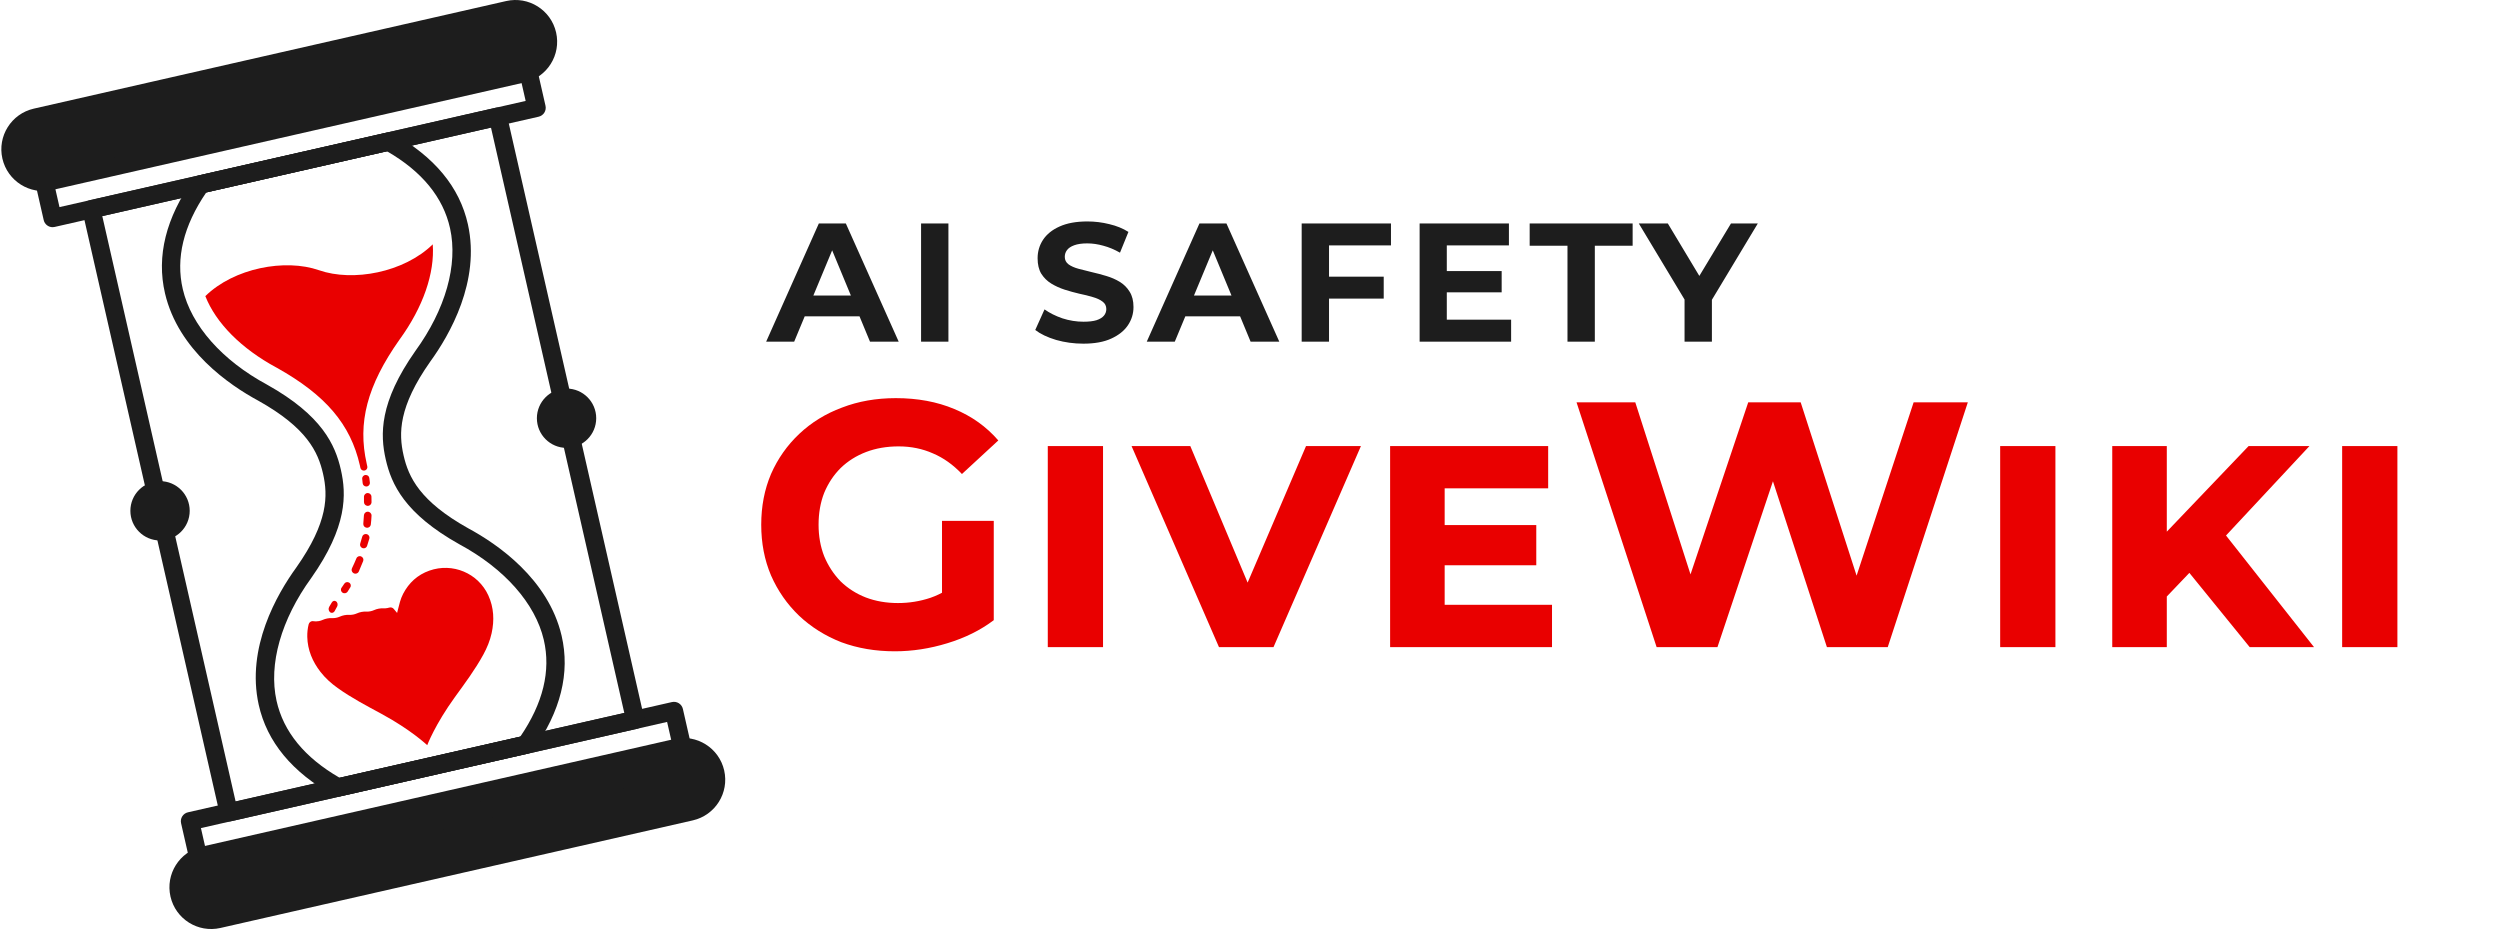
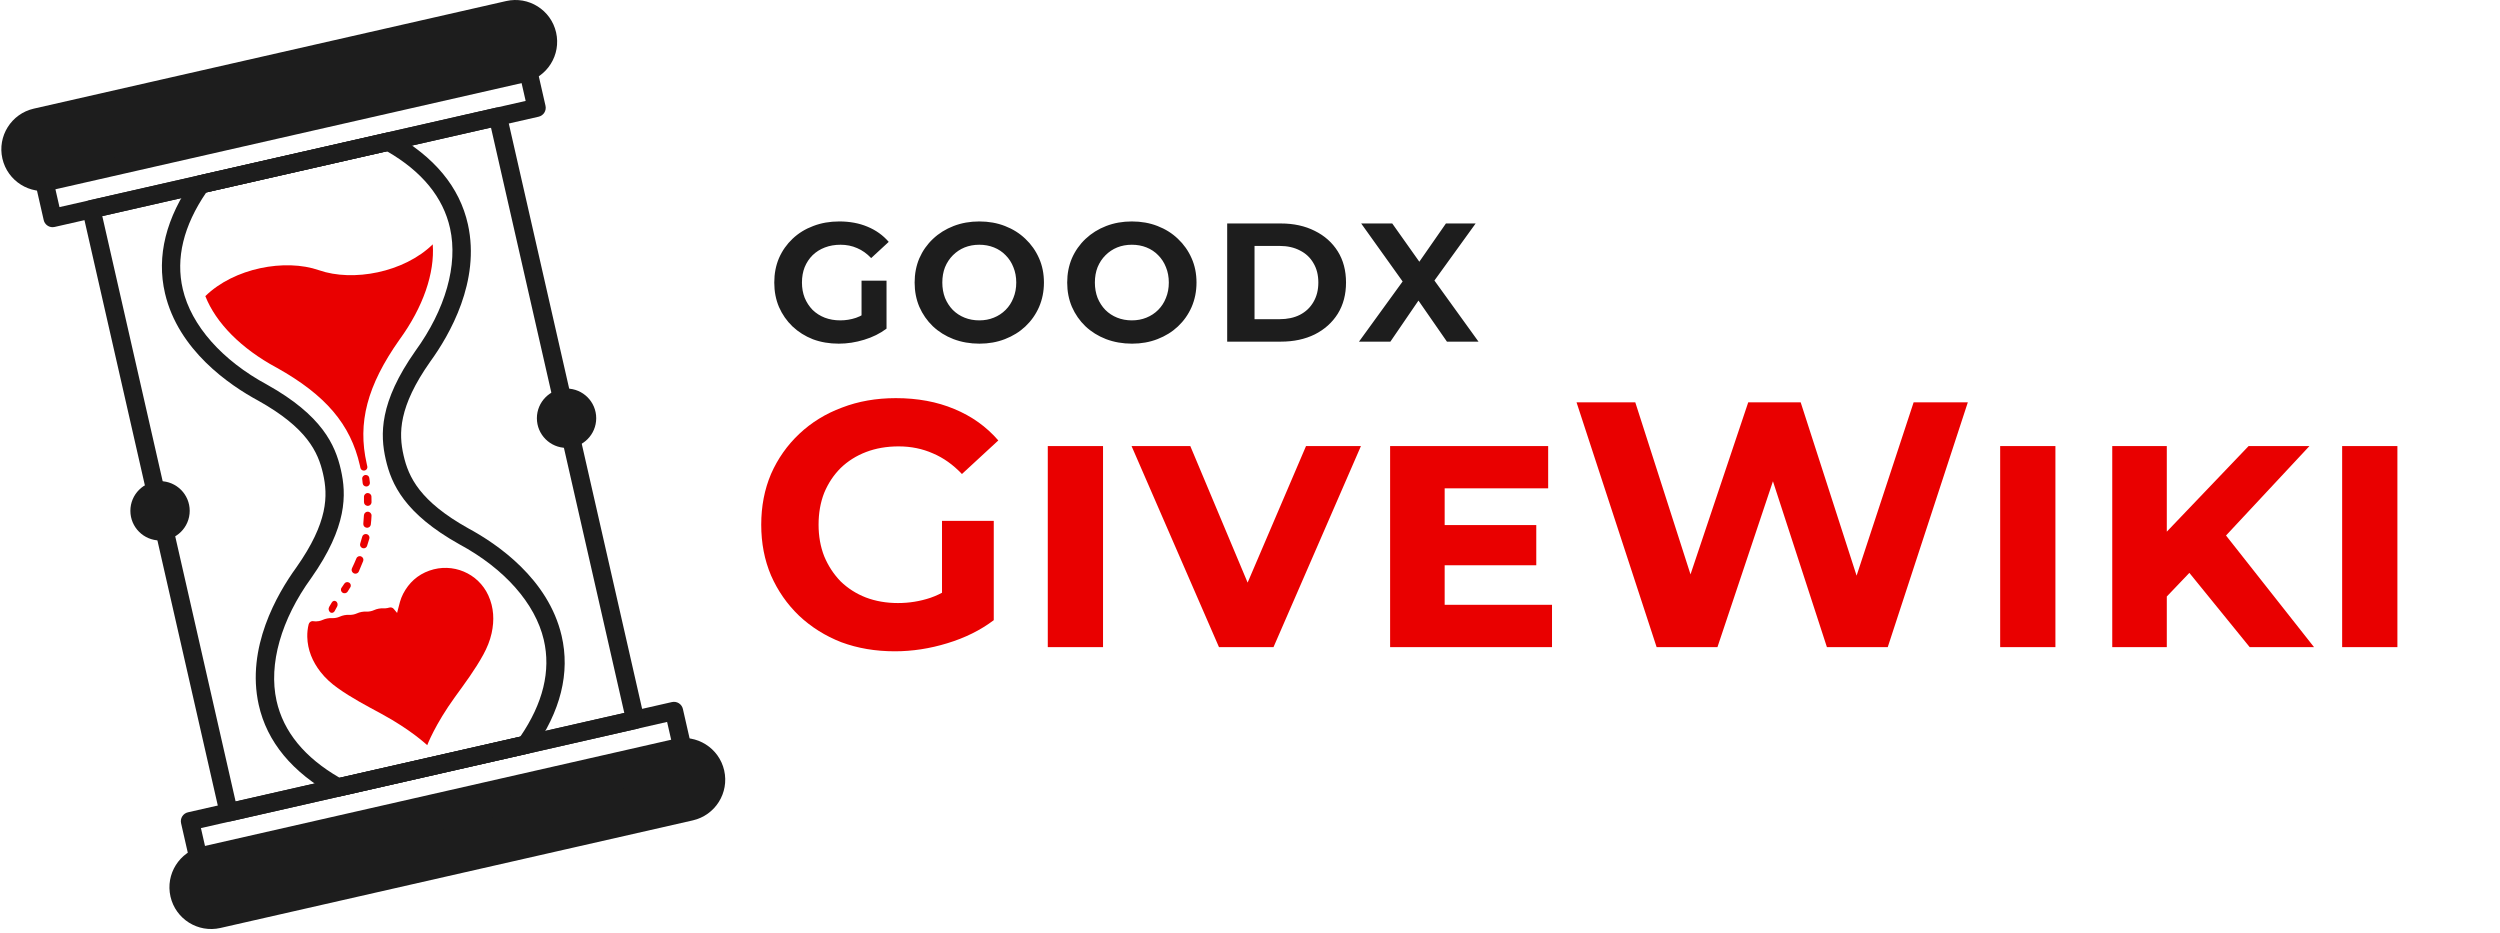
<svg xmlns="http://www.w3.org/2000/svg" width="622" height="232" viewBox="0 0 622 232" fill="none">
  <path d="M130.544 20.501L13.02 47.269C7.431 48.542 1.868 45.043 0.595 39.454C-0.678 33.865 2.821 28.302 8.41 27.029L125.934 0.261C131.523 -1.012 137.086 2.487 138.359 8.076C139.633 13.665 136.134 19.228 130.544 20.501Z" fill="#1D1D1D" />
  <path d="M167.755 183.872L50.23 210.64C44.641 211.913 41.142 217.476 42.415 223.065C43.688 228.654 49.251 232.153 54.84 230.88L172.364 204.112C177.953 202.839 181.452 197.276 180.179 191.687C178.907 186.098 173.344 182.599 167.755 183.872Z" fill="#1D1D1D" />
  <path d="M13.087 56.523C12.05 56.523 11.112 55.809 10.872 54.755L7.842 41.453C7.708 40.865 7.814 40.248 8.134 39.737C8.455 39.227 8.966 38.864 9.554 38.73L129.97 11.303C130.556 11.171 131.176 11.275 131.686 11.595C132.196 11.916 132.558 12.427 132.692 13.015L135.721 26.316C136 27.54 135.233 28.759 134.009 29.038L13.593 56.465C13.424 56.505 13.254 56.523 13.087 56.523ZM12.781 42.66L14.801 51.527L130.783 25.11L128.763 16.243L12.781 42.66Z" fill="#1D1D1D" />
  <path d="M50.297 219.894C49.26 219.894 48.322 219.179 48.082 218.125L45.052 204.823C44.918 204.235 45.024 203.618 45.344 203.108C45.665 202.597 46.176 202.235 46.764 202.101L167.18 174.674C167.767 174.542 168.385 174.645 168.896 174.966C169.406 175.287 169.768 175.798 169.902 176.386L172.931 189.687C173.21 190.911 172.443 192.13 171.219 192.409L50.803 219.836C50.634 219.876 50.464 219.894 50.297 219.894ZM49.992 206.031L52.012 214.899L167.994 188.482L165.974 179.615L49.992 206.031Z" fill="#1D1D1D" />
  <path d="M56.908 204.397C56.483 204.397 56.063 204.278 55.698 204.048C55.188 203.727 54.825 203.216 54.691 202.628L20.51 52.559C20.231 51.334 20.998 50.115 22.222 49.837L123.361 26.8C123.948 26.668 124.566 26.773 125.077 27.093C125.587 27.413 125.949 27.924 126.083 28.512L160.264 178.582C160.543 179.806 159.776 181.025 158.552 181.304L57.413 204.34C57.246 204.378 57.077 204.397 56.908 204.397ZM25.449 53.766L58.62 199.402L155.325 177.376L122.154 31.739L25.449 53.766Z" fill="#1D1D1D" />
  <path d="M140.957 111.434C145.033 111.434 148.338 108.13 148.338 104.053C148.338 99.977 145.033 96.672 140.957 96.672C136.881 96.672 133.576 99.977 133.576 104.053C133.576 108.13 136.881 111.434 140.957 111.434Z" fill="#1D1D1D" />
  <path d="M39.818 134.47C43.894 134.47 47.199 131.166 47.199 127.089C47.199 123.013 43.894 119.708 39.818 119.708C35.742 119.708 32.437 123.013 32.437 127.089C32.437 131.166 35.742 134.47 39.818 134.47Z" fill="#1D1D1D" />
  <path d="M84.146 198.193C83.763 198.193 83.383 198.096 83.044 197.908C72.699 192.173 66.414 184.574 64.362 175.324C61.222 161.166 68.893 147.84 73.745 141.158C81.665 129.897 81.612 123.3 80.371 117.853C79.13 112.406 76.322 106.436 64.276 99.699C57.038 95.793 44.353 87.105 41.053 72.984C38.896 63.757 41.271 54.185 48.112 44.536C48.435 44.079 48.916 43.758 49.462 43.635L96.126 33.006C96.671 32.884 97.244 32.963 97.734 33.235C108.078 38.97 114.364 46.569 116.417 55.82C119.557 69.978 111.886 83.303 107.034 89.987C99.113 101.248 99.167 107.844 100.408 113.291C101.648 118.738 104.457 124.708 116.503 131.445C123.741 135.351 136.425 144.039 139.726 158.16C141.883 167.387 139.508 176.958 132.668 186.608C132.345 187.065 131.863 187.386 131.318 187.51L84.654 198.138C84.484 198.174 84.314 198.193 84.146 198.193ZM51.327 47.871C45.65 56.166 43.682 64.263 45.479 71.948C47.594 80.996 55.243 89.657 66.464 95.713C80.127 103.354 83.4 110.681 84.803 116.842C86.206 123.003 86.429 131.025 77.443 143.801C69.931 154.148 66.788 165.268 68.8 174.339C70.509 182.045 75.789 188.49 84.498 193.508L129.447 183.27C135.124 174.976 137.092 166.879 135.295 159.193C133.18 150.146 125.531 141.484 114.309 135.428C100.646 127.786 97.373 120.46 95.971 114.299C94.567 108.138 94.344 100.118 103.331 87.341C110.843 76.995 113.986 65.874 111.975 56.803C110.265 49.097 104.985 42.651 96.276 37.633L51.327 47.871Z" fill="#1D1D1D" />
  <path d="M121.504 148.155C118.971 142.588 112.595 139.928 106.83 141.972C103.882 143.017 101.733 144.988 100.289 147.757C99.621 149.036 99.325 150.434 98.97 151.812C98.918 152.011 98.799 152.499 98.799 152.499C98.799 152.499 98.478 152.11 98.346 151.955C98.215 151.799 98.085 151.643 97.955 151.487C97.681 151.157 97.236 151.048 96.825 151.174C96.68 151.218 96.531 151.255 96.377 151.285C96.045 151.348 95.718 151.37 95.406 151.355C94.6 151.317 93.783 151.472 93.048 151.804C92.763 151.933 92.451 152.032 92.119 152.095C91.786 152.159 91.458 152.181 91.145 152.166C90.34 152.127 89.523 152.284 88.788 152.615C88.503 152.744 88.191 152.843 87.859 152.906C87.526 152.97 87.199 152.992 86.886 152.977C86.08 152.938 85.263 153.096 84.527 153.427C84.243 153.555 83.931 153.654 83.6 153.717C83.267 153.781 82.94 153.803 82.627 153.788C81.822 153.749 81.004 153.906 80.269 154.238C79.985 154.366 79.673 154.466 79.342 154.529C78.844 154.624 78.358 154.626 77.915 154.55C77.397 154.461 76.912 154.835 76.787 155.345C76.543 156.339 76.426 157.381 76.451 158.456C76.53 161.715 77.746 164.606 79.74 167.173C80.943 168.721 82.418 170.04 84.013 171.18C87.451 173.636 91.188 175.587 94.888 177.592C102.302 181.608 106.235 185.353 106.292 185.403C106.322 185.332 108.246 180.254 113.189 173.424C115.672 169.995 118.211 166.598 120.25 162.869C121.167 161.193 121.906 159.413 122.315 157.548C123.022 154.33 122.871 151.16 121.504 148.155Z" fill="#E90000" />
  <path d="M86.814 144.929C86.809 144.926 86.803 144.923 86.798 144.921C86.399 144.722 85.91 144.849 85.668 145.216C85.505 145.463 84.993 146.207 84.993 146.207C84.989 146.213 84.985 146.219 84.98 146.225C84.693 146.633 84.808 147.192 85.233 147.462C85.66 147.732 86.231 147.607 86.497 147.184C86.673 146.904 86.895 146.548 87.16 146.121C87.421 145.701 87.262 145.152 86.814 144.929Z" fill="#E90000" />
  <path d="M83.594 149.609C83.59 149.605 83.584 149.603 83.58 149.6C83.226 149.373 82.783 149.497 82.556 149.888C82.404 150.151 81.926 150.943 81.926 150.943C81.922 150.949 81.918 150.956 81.914 150.962C81.646 151.396 81.736 152.005 82.113 152.309C82.49 152.614 83.007 152.494 83.257 152.043C83.422 151.744 83.63 151.366 83.878 150.909C84.121 150.462 83.992 149.863 83.594 149.609Z" fill="#E90000" />
  <path d="M89.924 138.478C89.915 138.473 89.906 138.469 89.897 138.464C89.436 138.229 88.876 138.432 88.678 138.91C88.341 139.725 87.974 140.548 87.573 141.381C87.395 141.75 87.484 142.189 87.783 142.469C87.788 142.474 87.793 142.478 87.798 142.483C88.266 142.92 89.029 142.756 89.283 142.168C89.664 141.287 90.022 140.431 90.356 139.592C90.527 139.166 90.335 138.685 89.924 138.478Z" fill="#E90000" />
  <path d="M91.143 132.877L91.12 132.874C90.664 132.809 90.233 133.096 90.115 133.541C89.965 134.106 89.802 134.673 89.62 135.244C89.493 135.644 89.661 136.077 90.024 136.288C90.031 136.292 90.037 136.296 90.044 136.299C90.531 136.58 91.157 136.344 91.334 135.81C91.534 135.208 91.719 134.613 91.889 134.021C92.04 133.494 91.686 132.955 91.143 132.877Z" fill="#E90000" />
  <path d="M107.668 60.79C100.518 67.79 87.824 70.175 79.381 67.234C70.938 64.29 58.237 66.678 51.087 73.677C53.719 80.353 60.003 86.718 68.767 91.445L68.863 91.493C81.023 98.299 87.208 105.557 89.532 115.762C89.58 115.971 89.623 116.179 89.664 116.387C89.746 116.804 90.121 117.097 90.545 117.083C90.551 117.083 90.557 117.083 90.563 117.082C91.101 117.064 91.489 116.564 91.382 116.037C91.338 115.818 91.291 115.597 91.239 115.373C88.915 105.168 91.346 95.948 99.359 84.547L99.425 84.462C105.279 76.405 108.187 67.947 107.668 60.79Z" fill="#E90000" />
  <path d="M91.456 122.666C90.943 122.682 90.543 123.11 90.555 123.622C90.565 124.046 90.565 124.47 90.556 124.895C90.546 125.393 90.922 125.815 91.418 125.856C91.966 125.901 92.434 125.47 92.438 124.92C92.441 124.47 92.433 124.014 92.415 123.553C92.395 123.045 91.964 122.651 91.456 122.666Z" fill="#E90000" />
  <path d="M91.127 121.042C91.665 121.042 92.081 120.575 92.023 120.04C91.984 119.673 91.938 119.302 91.886 118.925C91.824 118.481 91.434 118.159 90.986 118.178C90.97 118.179 90.954 118.179 90.939 118.18C90.432 118.201 90.056 118.654 90.118 119.158C90.161 119.511 90.198 119.864 90.229 120.216C90.27 120.683 90.659 121.042 91.127 121.042Z" fill="#E90000" />
  <path d="M91.491 127.313C90.979 127.312 90.562 127.717 90.542 128.229C90.515 128.91 90.464 129.595 90.391 130.284C90.337 130.788 90.699 131.236 91.204 131.293C91.217 131.294 91.229 131.296 91.242 131.297C91.742 131.356 92.201 131.007 92.26 130.507C92.347 129.771 92.407 129.035 92.438 128.294C92.46 127.759 92.027 127.314 91.491 127.313Z" fill="#E90000" />
-   <path d="M190.622 85L203.726 55.6H210.446L223.592 85H216.452L205.7 59.044H208.388L197.594 85H190.622ZM197.174 78.7L198.98 73.534H214.1L215.948 78.7H197.174ZM229.162 85V55.6H235.966V85H229.162ZM269.538 85.504C267.186 85.504 264.932 85.196 262.776 84.58C260.62 83.936 258.884 83.11 257.568 82.102L259.878 76.978C261.138 77.874 262.622 78.616 264.33 79.204C266.066 79.764 267.816 80.044 269.58 80.044C270.924 80.044 272.002 79.918 272.814 79.666C273.654 79.386 274.27 79.008 274.662 78.532C275.054 78.056 275.25 77.51 275.25 76.894C275.25 76.11 274.942 75.494 274.326 75.046C273.71 74.57 272.898 74.192 271.89 73.912C270.882 73.604 269.762 73.324 268.53 73.072C267.326 72.792 266.108 72.456 264.876 72.064C263.672 71.672 262.566 71.168 261.558 70.552C260.55 69.936 259.724 69.124 259.08 68.116C258.464 67.108 258.156 65.82 258.156 64.252C258.156 62.572 258.604 61.046 259.5 59.674C260.424 58.274 261.796 57.168 263.616 56.356C265.464 55.516 267.774 55.096 270.546 55.096C272.394 55.096 274.214 55.32 276.006 55.768C277.798 56.188 279.38 56.832 280.752 57.7L278.652 62.866C277.28 62.082 275.908 61.508 274.536 61.144C273.164 60.752 271.82 60.556 270.504 60.556C269.188 60.556 268.11 60.71 267.27 61.018C266.43 61.326 265.828 61.732 265.464 62.236C265.1 62.712 264.918 63.272 264.918 63.916C264.918 64.672 265.226 65.288 265.842 65.764C266.458 66.212 267.27 66.576 268.278 66.856C269.286 67.136 270.392 67.416 271.596 67.696C272.828 67.976 274.046 68.298 275.25 68.662C276.482 69.026 277.602 69.516 278.61 70.132C279.618 70.748 280.43 71.56 281.046 72.568C281.69 73.576 282.012 74.85 282.012 76.39C282.012 78.042 281.55 79.554 280.626 80.926C279.702 82.298 278.316 83.404 276.468 84.244C274.648 85.084 272.338 85.504 269.538 85.504ZM285.317 85L298.421 55.6H305.141L318.287 85H311.147L300.395 59.044H303.083L292.289 85H285.317ZM291.869 78.7L293.675 73.534H308.795L310.643 78.7H291.869ZM330.157 68.83H344.269V74.29H330.157V68.83ZM330.661 85H323.857V55.6H346.075V61.06H330.661V85ZM359.46 67.444H373.614V72.736H359.46V67.444ZM359.964 79.54H375.966V85H353.202V55.6H375.42V61.06H359.964V79.54ZM389.989 85V61.144H380.581V55.6H406.201V61.144H396.793V85H389.989ZM419.116 85V72.988L420.67 77.104L407.734 55.6H414.958L424.87 72.106H420.712L430.666 55.6H437.344L424.408 77.104L425.92 72.988V85H419.116Z" fill="#1D1D1D" />
+   <path d="M208.682 85.504C206.358 85.504 204.216 85.14 202.256 84.412C200.324 83.656 198.63 82.592 197.174 81.22C195.746 79.848 194.626 78.238 193.814 76.39C193.03 74.542 192.638 72.512 192.638 70.3C192.638 68.088 193.03 66.058 193.814 64.21C194.626 62.362 195.76 60.752 197.216 59.38C198.672 58.008 200.38 56.958 202.34 56.23C204.3 55.474 206.456 55.096 208.808 55.096C211.412 55.096 213.75 55.53 215.822 56.398C217.922 57.266 219.686 58.526 221.114 60.178L216.746 64.21C215.682 63.09 214.52 62.264 213.26 61.732C212 61.172 210.628 60.892 209.144 60.892C207.716 60.892 206.414 61.116 205.238 61.564C204.062 62.012 203.04 62.656 202.172 63.496C201.332 64.336 200.674 65.33 200.198 66.478C199.75 67.626 199.526 68.9 199.526 70.3C199.526 71.672 199.75 72.932 200.198 74.08C200.674 75.228 201.332 76.236 202.172 77.104C203.04 77.944 204.048 78.588 205.196 79.036C206.372 79.484 207.66 79.708 209.06 79.708C210.404 79.708 211.706 79.498 212.966 79.078C214.254 78.63 215.5 77.888 216.704 76.852L220.568 81.766C218.972 82.97 217.11 83.894 214.982 84.538C212.882 85.182 210.782 85.504 208.682 85.504ZM214.352 80.884V69.838H220.568V81.766L214.352 80.884ZM243.688 85.504C241.364 85.504 239.208 85.126 237.22 84.37C235.26 83.614 233.552 82.55 232.096 81.178C230.668 79.806 229.548 78.196 228.736 76.348C227.952 74.5 227.56 72.484 227.56 70.3C227.56 68.116 227.952 66.1 228.736 64.252C229.548 62.404 230.682 60.794 232.138 59.422C233.594 58.05 235.302 56.986 237.262 56.23C239.222 55.474 241.35 55.096 243.646 55.096C245.97 55.096 248.098 55.474 250.03 56.23C251.99 56.986 253.684 58.05 255.112 59.422C256.568 60.794 257.702 62.404 258.514 64.252C259.326 66.072 259.732 68.088 259.732 70.3C259.732 72.484 259.326 74.514 258.514 76.39C257.702 78.238 256.568 79.848 255.112 81.22C253.684 82.564 251.99 83.614 250.03 84.37C248.098 85.126 245.984 85.504 243.688 85.504ZM243.646 79.708C244.962 79.708 246.166 79.484 247.258 79.036C248.378 78.588 249.358 77.944 250.198 77.104C251.038 76.264 251.682 75.27 252.13 74.122C252.606 72.974 252.844 71.7 252.844 70.3C252.844 68.9 252.606 67.626 252.13 66.478C251.682 65.33 251.038 64.336 250.198 63.496C249.386 62.656 248.42 62.012 247.3 61.564C246.18 61.116 244.962 60.892 243.646 60.892C242.33 60.892 241.112 61.116 239.992 61.564C238.9 62.012 237.934 62.656 237.094 63.496C236.254 64.336 235.596 65.33 235.12 66.478C234.672 67.626 234.448 68.9 234.448 70.3C234.448 71.672 234.672 72.946 235.12 74.122C235.596 75.27 236.24 76.264 237.052 77.104C237.892 77.944 238.872 78.588 239.992 79.036C241.112 79.484 242.33 79.708 243.646 79.708ZM281.646 85.504C279.322 85.504 277.166 85.126 275.178 84.37C273.218 83.614 271.51 82.55 270.054 81.178C268.626 79.806 267.506 78.196 266.694 76.348C265.91 74.5 265.518 72.484 265.518 70.3C265.518 68.116 265.91 66.1 266.694 64.252C267.506 62.404 268.64 60.794 270.096 59.422C271.552 58.05 273.26 56.986 275.22 56.23C277.18 55.474 279.308 55.096 281.604 55.096C283.928 55.096 286.056 55.474 287.988 56.23C289.948 56.986 291.642 58.05 293.07 59.422C294.526 60.794 295.66 62.404 296.472 64.252C297.284 66.072 297.69 68.088 297.69 70.3C297.69 72.484 297.284 74.514 296.472 76.39C295.66 78.238 294.526 79.848 293.07 81.22C291.642 82.564 289.948 83.614 287.988 84.37C286.056 85.126 283.942 85.504 281.646 85.504ZM281.604 79.708C282.92 79.708 284.124 79.484 285.216 79.036C286.336 78.588 287.316 77.944 288.156 77.104C288.996 76.264 289.64 75.27 290.088 74.122C290.564 72.974 290.802 71.7 290.802 70.3C290.802 68.9 290.564 67.626 290.088 66.478C289.64 65.33 288.996 64.336 288.156 63.496C287.344 62.656 286.378 62.012 285.258 61.564C284.138 61.116 282.92 60.892 281.604 60.892C280.288 60.892 279.07 61.116 277.95 61.564C276.858 62.012 275.892 62.656 275.052 63.496C274.212 64.336 273.554 65.33 273.078 66.478C272.63 67.626 272.406 68.9 272.406 70.3C272.406 71.672 272.63 72.946 273.078 74.122C273.554 75.27 274.198 76.264 275.01 77.104C275.85 77.944 276.83 78.588 277.95 79.036C279.07 79.484 280.288 79.708 281.604 79.708ZM305.323 85V55.6H318.679C321.871 55.6 324.685 56.216 327.121 57.448C329.557 58.652 331.461 60.346 332.833 62.53C334.205 64.714 334.891 67.304 334.891 70.3C334.891 73.268 334.205 75.858 332.833 78.07C331.461 80.254 329.557 81.962 327.121 83.194C324.685 84.398 321.871 85 318.679 85H305.323ZM312.127 79.414H318.343C320.303 79.414 321.997 79.05 323.425 78.322C324.881 77.566 326.001 76.502 326.785 75.13C327.597 73.758 328.003 72.148 328.003 70.3C328.003 68.424 327.597 66.814 326.785 65.47C326.001 64.098 324.881 63.048 323.425 62.32C321.997 61.564 320.303 61.186 318.343 61.186H312.127V79.414ZM338.116 85L350.758 67.57V72.526L338.662 55.6H346.39L354.748 67.402L351.514 67.444L359.746 55.6H367.138L355.126 72.232V67.36L367.852 85H359.998L351.346 72.526H354.454L345.928 85H338.116Z" fill="#1D1D1D" />
  <path d="M222.627 162.044C217.813 162.044 213.376 161.29 209.316 159.782C205.314 158.216 201.805 156.012 198.789 153.17C195.831 150.328 193.511 146.993 191.829 143.165C190.205 139.337 189.393 135.132 189.393 130.55C189.393 125.968 190.205 121.763 191.829 117.935C193.511 114.107 195.86 110.772 198.876 107.93C201.892 105.088 205.43 102.913 209.49 101.405C213.55 99.839 218.016 99.056 222.888 99.056C228.282 99.056 233.125 99.955 237.417 101.753C241.767 103.551 245.421 106.161 248.379 109.583L239.331 117.935C237.127 115.615 234.72 113.904 232.11 112.802C229.5 111.642 226.658 111.062 223.584 111.062C220.626 111.062 217.929 111.526 215.493 112.454C213.057 113.382 210.94 114.716 209.142 116.456C207.402 118.196 206.039 120.255 205.053 122.633C204.125 125.011 203.661 127.65 203.661 130.55C203.661 133.392 204.125 136.002 205.053 138.38C206.039 140.758 207.402 142.846 209.142 144.644C210.94 146.384 213.028 147.718 215.406 148.646C217.842 149.574 220.51 150.038 223.41 150.038C226.194 150.038 228.891 149.603 231.501 148.733C234.169 147.805 236.75 146.268 239.244 144.122L247.248 154.301C243.942 156.795 240.085 158.709 235.677 160.043C231.327 161.377 226.977 162.044 222.627 162.044ZM234.372 152.474V129.593H247.248V154.301L234.372 152.474ZM260.688 161V110.975H274.434V161H260.688ZM303.279 161L281.529 110.975H296.145L314.589 154.91H306.15L324.942 110.975H338.601L316.851 161H303.279ZM358.04 130.637H382.226V140.642H358.04V130.637ZM359.432 150.473H386.141V161H345.86V110.975H385.184V121.502H359.432V150.473ZM412.165 161L392.242 100.1H406.858L424.171 154.04H416.863L434.959 100.1H448.009L465.409 154.04H458.362L476.11 100.1H489.595L469.672 161H454.534L439.135 113.672H443.137L427.303 161H412.165ZM497.641 161V110.975H511.387V161H497.641ZM537.795 149.777L537.012 134.465L559.458 110.975H574.596L552.846 134.291L545.19 142.034L537.795 149.777ZM525.528 161V110.975H539.1V161H525.528ZM559.719 161L542.754 140.12L551.715 130.55L575.727 161H559.719ZM582.727 161V110.975H596.473V161H582.727Z" fill="#E90000" />
</svg>
